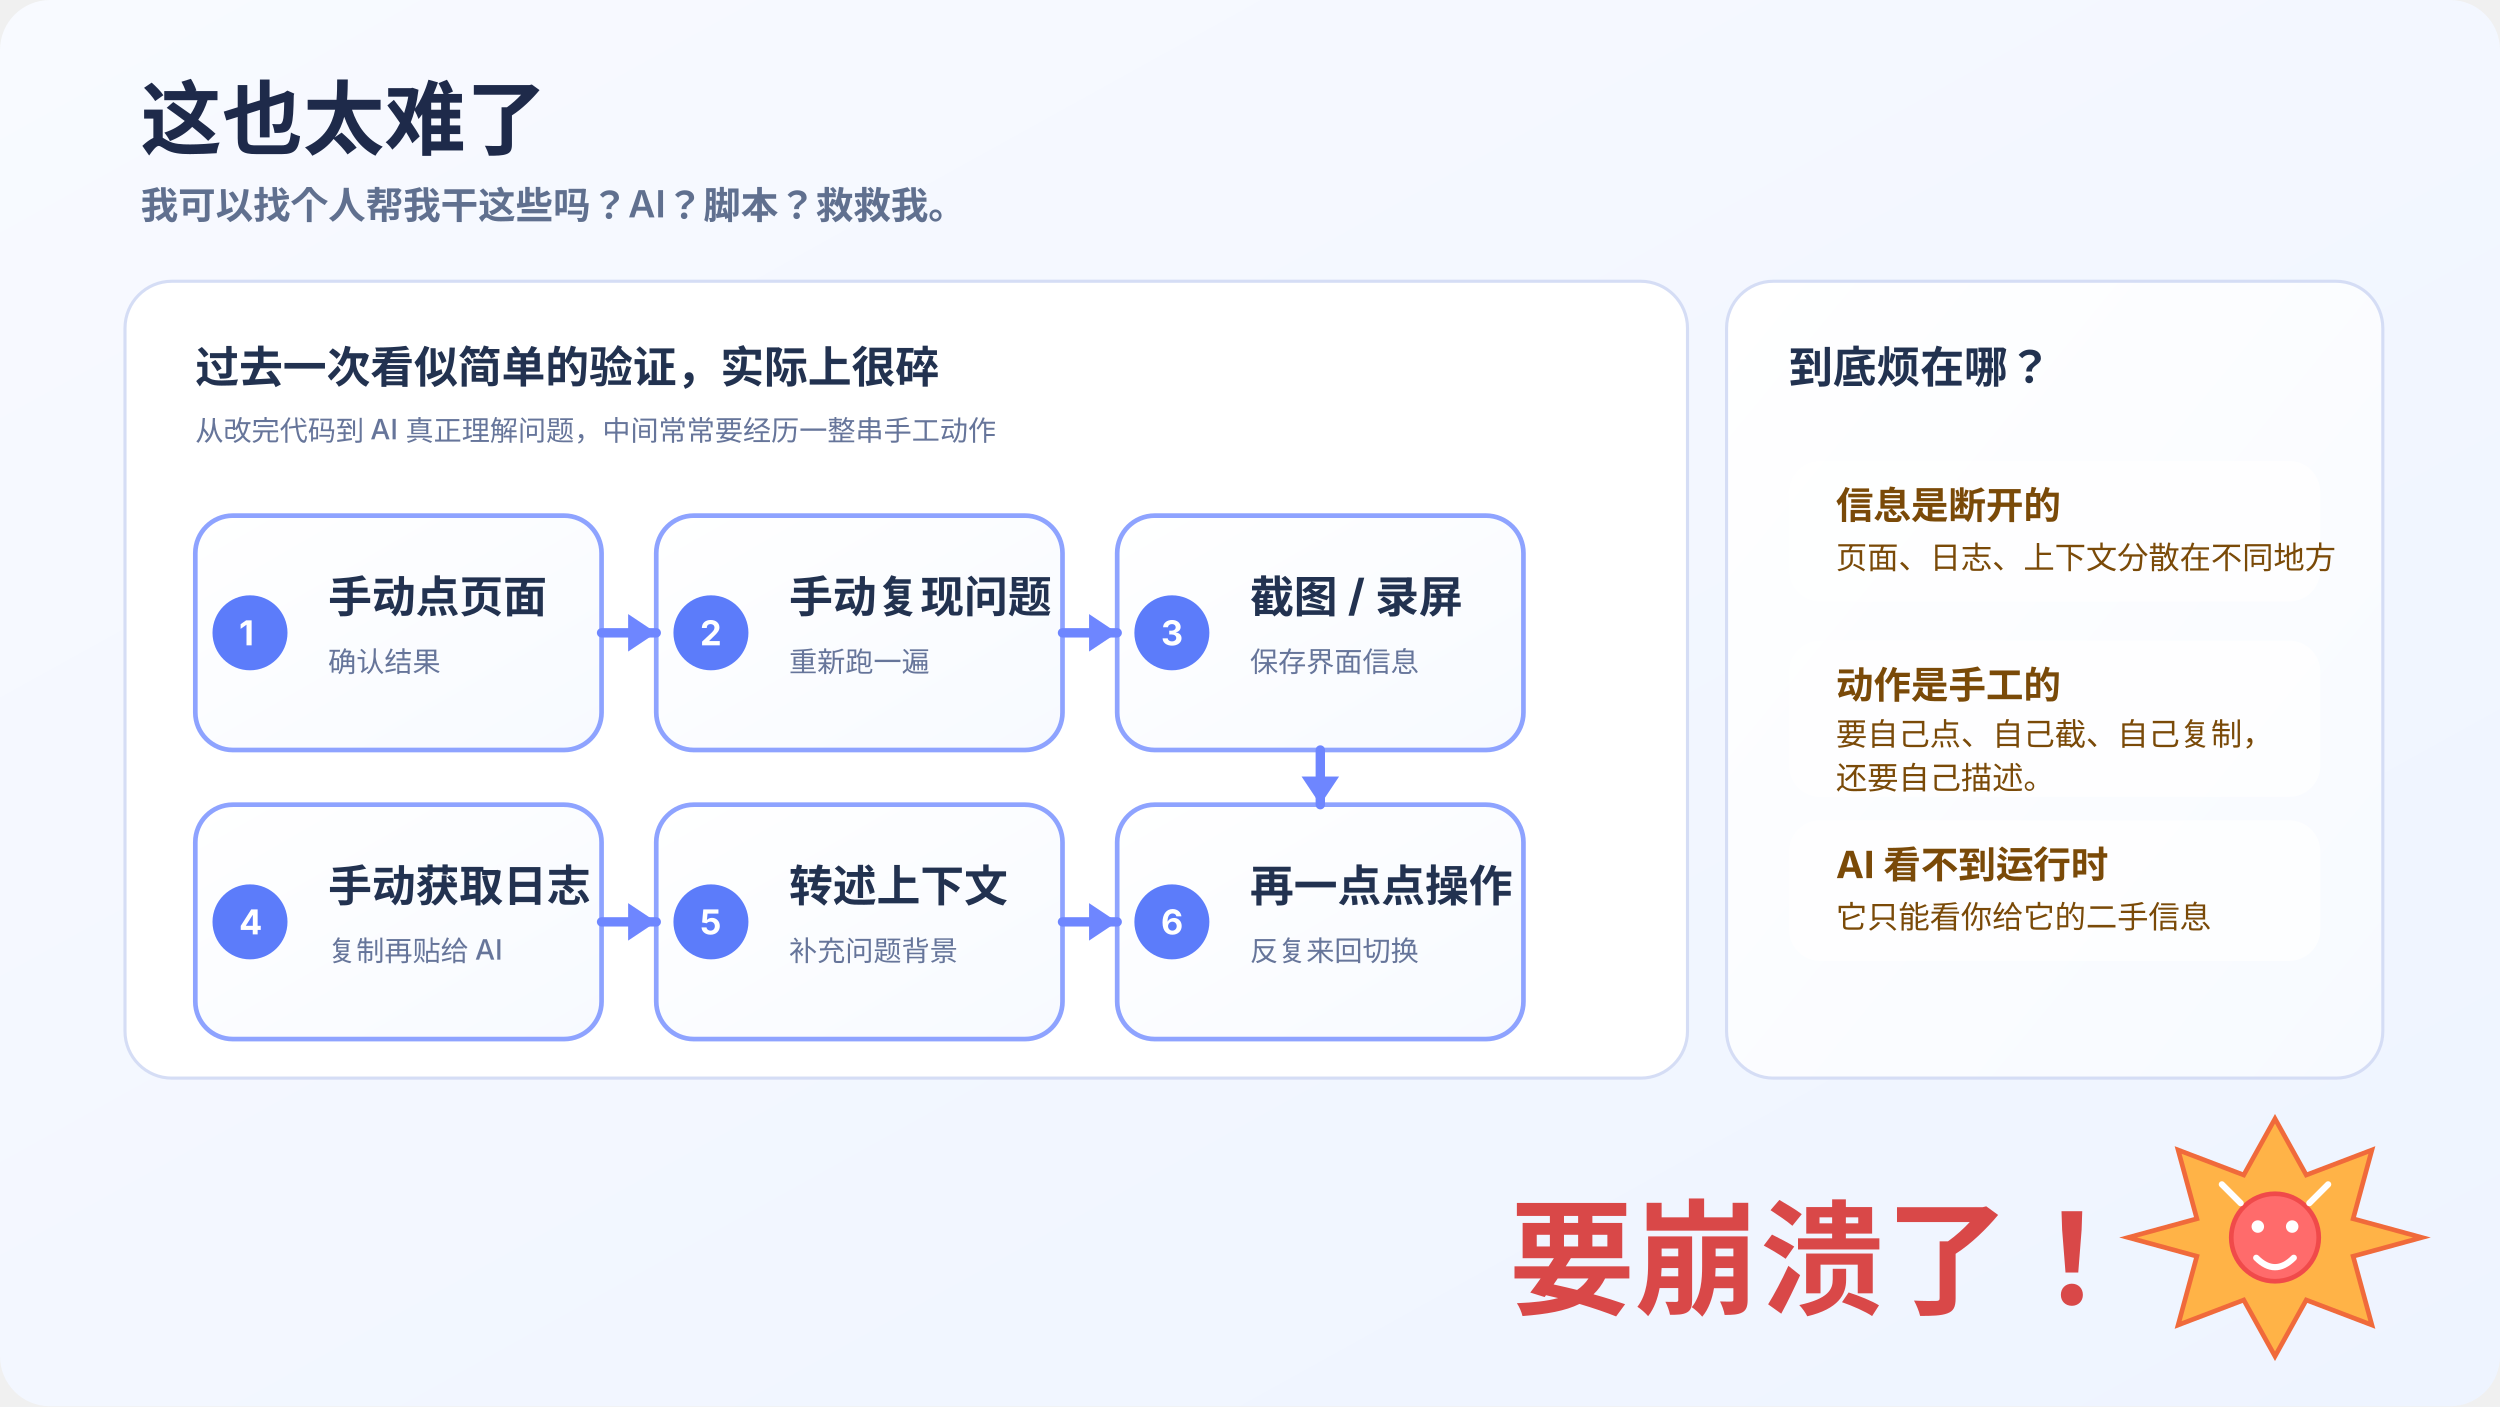
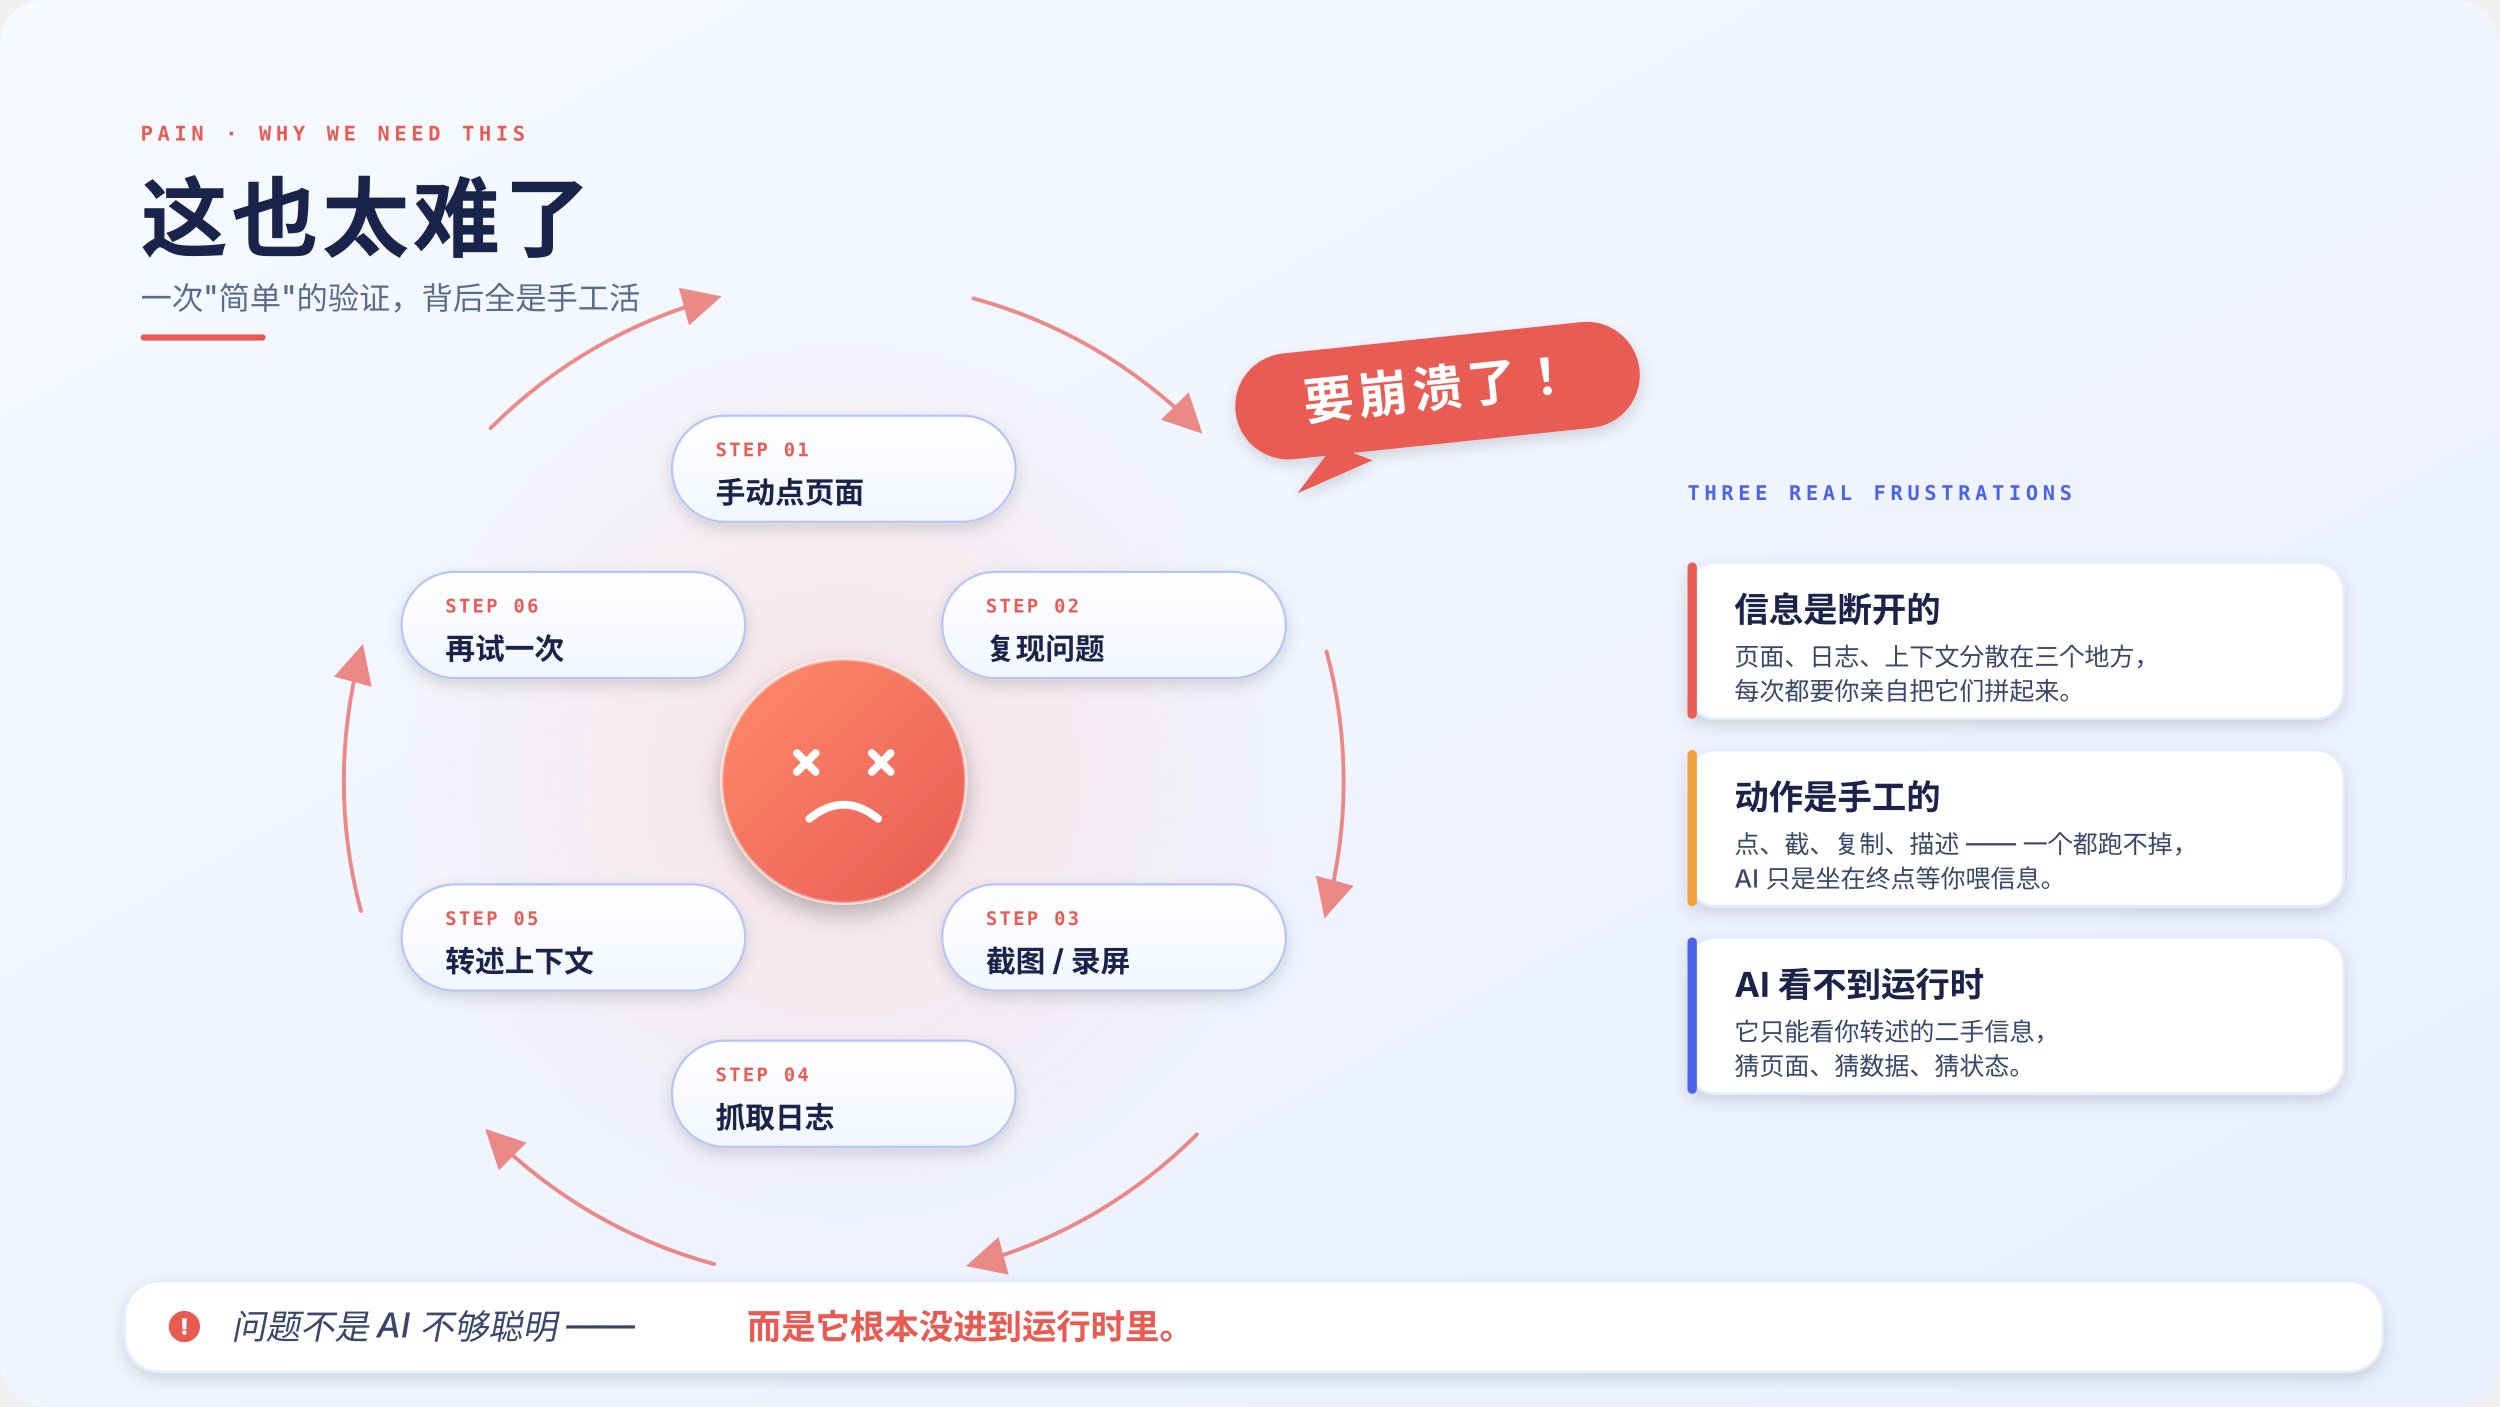
<svg xmlns="http://www.w3.org/2000/svg" width="1600" height="900" viewBox="0 0 1600 900">
  <defs>
    <linearGradient id="bg" x1="0" y1="0" x2="1" y2="1">
-       <stop offset="0%" stop-color="#F8FAFF" />
-       <stop offset="100%" stop-color="#EEF4FF" />
+       <stop offset="0%" stop-color="#F6F9FF" />
+       <stop offset="100%" stop-color="#E9EFFF" />
    </linearGradient>
-     <linearGradient id="card" x1="0" y1="0" x2="1" y2="1">
+     <radialGradient id="centerGlow" cx="50%" cy="50%" r="55%">
+       <stop offset="0%" stop-color="#FFD5CE" stop-opacity="0.55" />
+       <stop offset="100%" stop-color="#FFD5CE" stop-opacity="0" />
+     </radialGradient>
+     <linearGradient id="crashFace" x1="0" y1="0" x2="1" y2="1">
+       <stop offset="0%" stop-color="#FF8B6B" />
+       <stop offset="100%" stop-color="#E85B52" />
+     </linearGradient>
+     <linearGradient id="accent" x1="0" y1="0" x2="1" y2="1">
+       <stop offset="0%" stop-color="#7B8DFF" />
+       <stop offset="100%" stop-color="#4057D6" />
+     </linearGradient>
+     <linearGradient id="chipBg" x1="0" y1="0" x2="0" y2="1">
      <stop offset="0%" stop-color="#FFFFFF" />
-       <stop offset="100%" stop-color="#F7FAFF" />
+       <stop offset="100%" stop-color="#F2F6FF" />
    </linearGradient>
-     <linearGradient id="pain" x1="0" y1="0" x2="1" y2="1">
-       <stop offset="0%" stop-color="#FFFFFF" />
-       <stop offset="100%" stop-color="#F7FAFF" />
-     </linearGradient>
+     <filter id="softShadow" x="-20%" y="-20%" width="140%" height="140%">
+       <feGaussianBlur in="SourceAlpha" stdDeviation="5" />
+       <feOffset dx="0" dy="4" result="off" />
+       <feComponentTransfer>
+         <feFuncA type="linear" slope="0.14" />
+       </feComponentTransfer>
+       <feMerge>
+         <feMergeNode />
+         <feMergeNode in="SourceGraphic" />
+       </feMerge>
+     </filter>
+     <filter id="faceShadow" x="-30%" y="-30%" width="160%" height="160%">
+       <feGaussianBlur in="SourceAlpha" stdDeviation="8" />
+       <feOffset dx="0" dy="6" result="off" />
+       <feComponentTransfer>
+         <feFuncA type="linear" slope="0.28" />
+       </feComponentTransfer>
+       <feMerge>
+         <feMergeNode />
+         <feMergeNode in="SourceGraphic" />
+       </feMerge>
+     </filter>
+     <marker id="redArrow" markerWidth="10" markerHeight="10" refX="8" refY="5" orient="auto">
+       <path d="M0,0 L10,5 L0,10 Z" fill="#E85B52" />
+     </marker>
    <style>
-       .title { font: 700 52px -apple-system,BlinkMacSystemFont,'Segoe UI',sans-serif; fill: #1E2A4A; }
-       .subtitle { font: 600 24px -apple-system,BlinkMacSystemFont,'Segoe UI',sans-serif; fill: #60708F; }
-       .section { font: 700 28px -apple-system,BlinkMacSystemFont,'Segoe UI',sans-serif; fill: #223250; }
-       .body { font: 500 22px -apple-system,BlinkMacSystemFont,'Segoe UI',sans-serif; fill: #31415F; }
-       .small { font: 500 18px -apple-system,BlinkMacSystemFont,'Segoe UI',sans-serif; fill: #66759A; }
-       .tag { font: 700 18px -apple-system,BlinkMacSystemFont,'Segoe UI',sans-serif; fill: #3557C8; }
-       .painTitle { font: 700 24px -apple-system,BlinkMacSystemFont,'Segoe UI',sans-serif; fill: #7A4A08; }
-       .painText { font: 500 20px -apple-system,BlinkMacSystemFont,'Segoe UI',sans-serif; fill: #7A4A08; }
-       .num { font: 700 22px -apple-system,BlinkMacSystemFont,'Segoe UI',sans-serif; fill: #FFFFFF; }
-       .crash { font: 800 80px -apple-system,BlinkMacSystemFont,'Segoe UI',sans-serif; fill: #D94848; }
+       .tag { font: 700 13px 'SF Mono',Menlo,monospace; fill: #E85B52; letter-spacing: 3px; }
+       .title { font: 800 56px -apple-system,BlinkMacSystemFont,'Segoe UI','PingFang SC',sans-serif; fill: #1A234A; letter-spacing: 2px; }
+       .subtitle { font: 500 20px -apple-system,BlinkMacSystemFont,'Segoe UI','PingFang SC',sans-serif; fill: #5D6B8A; }
+       .stepText { font: 700 19px -apple-system,BlinkMacSystemFont,'Segoe UI','PingFang SC',sans-serif; fill: #1A234A; }
+       .stepNum { font: 800 12px 'SF Mono',Menlo,monospace; fill: #E85B52; letter-spacing: 1.5px; }
+       .crashText { font: 900 32px -apple-system,BlinkMacSystemFont,'Segoe UI','PingFang SC',sans-serif; fill: #FFFFFF; letter-spacing: 3px; }
+       .painH { font: 700 22px -apple-system,BlinkMacSystemFont,'Segoe UI','PingFang SC',sans-serif; fill: #1A234A; }
+       .painB { font: 500 16px -apple-system,BlinkMacSystemFont,'Segoe UI','PingFang SC',sans-serif; fill: #3A466B; }
+       .quote { font: 500 22px -apple-system,BlinkMacSystemFont,'Segoe UI','PingFang SC',sans-serif; fill: #3A466B; font-style: italic; }
+       .highlight { font: 800 22px -apple-system,BlinkMacSystemFont,'Segoe UI','PingFang SC',sans-serif; fill: #E85B52; }
    </style>
  </defs>
-   <rect width="1600" height="900" rx="32" fill="url(#bg)" />
-   <text x="90" y="95" class="title">这也太难了</text>
-   <text x="90" y="140" class="subtitle">我可以找个人帮我干这些吗？AI？脚本？救救我。</text>
-   <rect x="80" y="180" width="1000" height="510" rx="30" fill="#FFFFFF" stroke="#D5DDF5" stroke-width="2" />
-   <text x="125" y="245" class="section">过去一次看似简单的验证，实际上很碎</text>
-   <text x="125" y="282" class="small">从改完代码到 AI 真正理解问题，中间常常要经历一整串手工动作</text>
-   <rect x="125" y="330" width="260" height="150" rx="24" fill="url(#card)" stroke="#8EA3FF" stroke-width="3" />
-   <circle cx="160" cy="405" r="24" fill="#5C7CFA" />
-   <text x="153" y="413" class="num">1</text>
-   <text x="210" y="392" class="section">手动点页面</text>
-   <text x="210" y="430" class="small">确认结果</text>
-   <rect x="420" y="330" width="260" height="150" rx="24" fill="url(#card)" stroke="#8EA3FF" stroke-width="3" />
-   <circle cx="455" cy="405" r="24" fill="#5C7CFA" />
-   <text x="448" y="413" class="num">2</text>
-   <text x="505" y="392" class="section">手动复现问题</text>
-   <text x="505" y="430" class="small">重新跑一遍</text>
-   <rect x="715" y="330" width="260" height="150" rx="24" fill="url(#card)" stroke="#8EA3FF" stroke-width="3" />
-   <circle cx="750" cy="405" r="24" fill="#5C7CFA" />
-   <text x="743" y="413" class="num">3</text>
-   <text x="800" y="392" class="section">截图 / 录屏</text>
-   <text x="800" y="430" class="small">保存界面信息</text>
-   <rect x="125" y="515" width="260" height="150" rx="24" fill="url(#card)" stroke="#8EA3FF" stroke-width="3" />
-   <circle cx="160" cy="590" r="24" fill="#5C7CFA" />
-   <text x="153" y="598" class="num">4</text>
-   <text x="210" y="577" class="section">手动获取日志</text>
-   <text x="210" y="615" class="small">复制再贴给 AI</text>
-   <rect x="420" y="515" width="260" height="150" rx="24" fill="url(#card)" stroke="#8EA3FF" stroke-width="3" />
-   <circle cx="455" cy="590" r="24" fill="#5C7CFA" />
-   <text x="448" y="598" class="num">5</text>
-   <text x="505" y="577" class="section">转述上下文</text>
-   <text x="505" y="615" class="small">补充问题背景</text>
-   <rect x="715" y="515" width="260" height="150" rx="24" fill="url(#card)" stroke="#8EA3FF" stroke-width="3" />
-   <circle cx="750" cy="590" r="24" fill="#5C7CFA" />
-   <text x="743" y="598" class="num">6</text>
-   <text x="800" y="577" class="section">再一点点操作</text>
-   <text x="800" y="615" class="small">反复来回切换</text>
-   <line x1="385" y1="405" x2="420" y2="405" stroke="#6E86FF" stroke-width="6" stroke-linecap="round" />
-   <polygon points="420,405 402,393 402,417" fill="#6E86FF" />
-   <line x1="680" y1="405" x2="715" y2="405" stroke="#6E86FF" stroke-width="6" stroke-linecap="round" />
-   <polygon points="715,405 697,393 697,417" fill="#6E86FF" />
-   <line x1="845" y1="480" x2="845" y2="515" stroke="#6E86FF" stroke-width="6" stroke-linecap="round" />
-   <polygon points="845,515 833,497 857,497" fill="#6E86FF" />
-   <line x1="385" y1="590" x2="420" y2="590" stroke="#6E86FF" stroke-width="6" stroke-linecap="round" />
-   <polygon points="420,590 402,578 402,602" fill="#6E86FF" />
-   <line x1="680" y1="590" x2="715" y2="590" stroke="#6E86FF" stroke-width="6" stroke-linecap="round" />
-   <polygon points="715,590 697,578 697,602" fill="#6E86FF" />
-   <rect x="1105" y="180" width="420" height="510" rx="30" fill="url(#pain)" stroke="#D5DDF5" stroke-width="2" />
-   <text x="1145" y="245" class="section">到底烦在哪？</text>
-   <rect x="1145" y="295" width="340" height="90" rx="20" fill="#FFFFFF" opacity="0.72" />
-   <text x="1175" y="332" class="painTitle">信息是断开的</text>
-   <text x="1175" y="364" class="painText">页面、日志、上下文分散在不同地方</text>
-   <rect x="1145" y="410" width="340" height="100" rx="20" fill="#FFFFFF" opacity="0.72" />
-   <text x="1175" y="447" class="painTitle">动作是手工的</text>
-   <text x="1175" y="477" class="painText">要自己点、自己截、自己复制，</text>
-   <text x="1175" y="505" class="painText">还要自己描述。</text>
-   <rect x="1145" y="525" width="340" height="90" rx="20" fill="#FFFFFF" opacity="0.72" />
-   <text x="1175" y="562" class="painTitle">AI 看不到运行时</text>
-   <text x="1175" y="594" class="painText">它只能看你给它的二手信息</text>
-   <polygon points="1436,752 1456,716 1476,752 1518,736 1506,780 1550,792 1506,804 1518,848 1476,832 1456,868 1436,832 1394,848 1406,804 1362,792 1406,780 1394,736" fill="#FFB347" stroke="#F06A3B" stroke-width="3" />
-   <circle cx="1456" cy="792" r="28" fill="#FF6B6B" stroke="#F04A4A" stroke-width="3" />
-   <circle cx="1445" cy="785" r="4" fill="#FFFFFF" />
-   <circle cx="1467" cy="785" r="4" fill="#FFFFFF" />
-   <path d="M1444 805 Q1456 817 1468 805" fill="none" stroke="#FFFFFF" stroke-width="4" stroke-linecap="round" />
-   <line x1="1434" y1="770" x2="1422" y2="758" stroke="#FFFFFF" stroke-width="4" stroke-linecap="round" />
-   <line x1="1478" y1="770" x2="1490" y2="758" stroke="#FFFFFF" stroke-width="4" stroke-linecap="round" />
-   <text x="966" y="835" class="crash">要崩溃了！</text>
+   <rect width="1600" height="900" rx="28" fill="url(#bg)" />
+   <text x="90" y="90" class="tag">PAIN · WHY WE NEED THIS</text>
+   <text x="90" y="160" class="title">这也太难了</text>
+   <text x="90" y="198" class="subtitle">一次"简单"的验证，背后全是手工活</text>
+   <rect x="90" y="214" width="80" height="4" rx="2" fill="#E85B52" />
+   <g transform="translate(540, 500)">
+     <circle r="280" fill="url(#centerGlow)" />
+     <g filter="url(#softShadow)">
+       <g transform="translate(0,-200)">
+         <rect x="-110" y="-34" width="220" height="68" rx="34" fill="url(#chipBg)" stroke="#B8C6F5" stroke-width="1.5" />
+         <text x="-82" y="-8" class="stepNum">STEP 01</text>
+         <text x="-82" y="22" class="stepText">手动点页面</text>
+       </g>
+       <g transform="translate(173,-100)">
+         <rect x="-110" y="-34" width="220" height="68" rx="34" fill="url(#chipBg)" stroke="#B8C6F5" stroke-width="1.5" />
+         <text x="-82" y="-8" class="stepNum">STEP 02</text>
+         <text x="-82" y="22" class="stepText">复现问题</text>
+       </g>
+       <g transform="translate(173,100)">
+         <rect x="-110" y="-34" width="220" height="68" rx="34" fill="url(#chipBg)" stroke="#B8C6F5" stroke-width="1.5" />
+         <text x="-82" y="-8" class="stepNum">STEP 03</text>
+         <text x="-82" y="22" class="stepText">截图 / 录屏</text>
+       </g>
+       <g transform="translate(0,200)">
+         <rect x="-110" y="-34" width="220" height="68" rx="34" fill="url(#chipBg)" stroke="#B8C6F5" stroke-width="1.5" />
+         <text x="-82" y="-8" class="stepNum">STEP 04</text>
+         <text x="-82" y="22" class="stepText">抓取日志</text>
+       </g>
+       <g transform="translate(-173,100)">
+         <rect x="-110" y="-34" width="220" height="68" rx="34" fill="url(#chipBg)" stroke="#B8C6F5" stroke-width="1.5" />
+         <text x="-82" y="-8" class="stepNum">STEP 05</text>
+         <text x="-82" y="22" class="stepText">转述上下文</text>
+       </g>
+       <g transform="translate(-173,-100)">
+         <rect x="-110" y="-34" width="220" height="68" rx="34" fill="url(#chipBg)" stroke="#B8C6F5" stroke-width="1.5" />
+         <text x="-82" y="-8" class="stepNum">STEP 06</text>
+         <text x="-82" y="22" class="stepText">再试一次</text>
+       </g>
+     </g>
+     <g fill="none" stroke="#E85B52" stroke-width="2.5" opacity="0.7" stroke-linecap="round">
+       <path d="M 83 -309 A 320 320 0 0 1 226 -226" marker-end="url(#redArrow)" />
+       <path d="M 309 -83 A 320 320 0 0 1 309 83" marker-end="url(#redArrow)" />
+       <path d="M 226 226 A 320 320 0 0 1 83 309" marker-end="url(#redArrow)" />
+       <path d="M -83 309 A 320 320 0 0 1 -226 226" marker-end="url(#redArrow)" />
+       <path d="M -309 83 A 320 320 0 0 1 -309 -83" marker-end="url(#redArrow)" />
+       <path d="M -226 -226 A 320 320 0 0 1 -83 -309" marker-end="url(#redArrow)" />
+     </g>
+     <g filter="url(#faceShadow)">
+       <circle r="78" fill="url(#crashFace)" />
+       <circle r="78" fill="none" stroke="#FFFFFF" stroke-opacity="0.4" stroke-width="2" />
+     </g>
+     <g stroke="#FFFFFF" stroke-width="5" stroke-linecap="round">
+       <line x1="-30" y1="-18" x2="-18" y2="-6" />
+       <line x1="-18" y1="-18" x2="-30" y2="-6" />
+       <line x1="18" y1="-18" x2="30" y2="-6" />
+       <line x1="30" y1="-18" x2="18" y2="-6" />
+     </g>
+     <path d="M -22 24 Q 0 6 22 24" fill="none" stroke="#FFFFFF" stroke-width="5" stroke-linecap="round" />
+   </g>
+   <g transform="translate(920, 250) rotate(-6)" filter="url(#softShadow)">
+     <rect x="-130" y="-34" width="260" height="68" rx="34" fill="#E85B52" />
+     <text y="10" class="crashText" text-anchor="middle">要崩溃了！</text>
+     <path d="M -70 28 L -96 56 L -46 40 Z" fill="#E85B52" />
+   </g>
+   <g transform="translate(1080, 320)">
+     <text y="0" class="tag" style="fill:#4C63E8">THREE REAL FRUSTRATIONS</text>
+     <g transform="translate(0, 40)" filter="url(#softShadow)">
+       <rect x="0" y="0" width="420" height="100" rx="18" fill="#FFFFFF" stroke="#E5EBFF" stroke-width="1.5" />
+       <rect x="0" y="0" width="6" height="100" rx="3" fill="#E85B52" />
+       <text x="30" y="38" class="painH">信息是断开的</text>
+       <text x="30" y="66" class="painB">页面、日志、上下文分散在三个地方，</text>
+       <text x="30" y="88" class="painB">每次都要你亲自把它们拼起来。</text>
+     </g>
+     <g transform="translate(0, 160)" filter="url(#softShadow)">
+       <rect x="0" y="0" width="420" height="100" rx="18" fill="#FFFFFF" stroke="#E5EBFF" stroke-width="1.5" />
+       <rect x="0" y="0" width="6" height="100" rx="3" fill="#F0A03D" />
+       <text x="30" y="38" class="painH">动作是手工的</text>
+       <text x="30" y="66" class="painB">点、截、复制、描述 —— 一个都跑不掉，</text>
+       <text x="30" y="88" class="painB">AI 只是坐在终点等你喂信息。</text>
+     </g>
+     <g transform="translate(0, 280)" filter="url(#softShadow)">
+       <rect x="0" y="0" width="420" height="100" rx="18" fill="#FFFFFF" stroke="#E5EBFF" stroke-width="1.5" />
+       <rect x="0" y="0" width="6" height="100" rx="3" fill="#4C63E8" />
+       <text x="30" y="38" class="painH">AI 看不到运行时</text>
+       <text x="30" y="66" class="painB">它只能看你转述的二手信息，</text>
+       <text x="30" y="88" class="painB">猜页面、猜数据、猜状态。</text>
+     </g>
+   </g>
+   <g filter="url(#softShadow)">
+     <rect x="80" y="820" width="1445" height="58" rx="22" fill="#FFFFFF" stroke="#E5EBFF" stroke-width="1.5" />
+   </g>
+   <circle cx="118" cy="849" r="10" fill="#E85B52" />
+   <text x="118" y="854" class="crashText" style="fill:#FFFFFF; font-size:14px" text-anchor="middle">!</text>
+   <text x="148" y="857" class="quote">问题不是 AI 不够聪明 ——</text>
+   <text x="478" y="857" class="highlight">而是它根本没进到运行时里。</text>
</svg>
